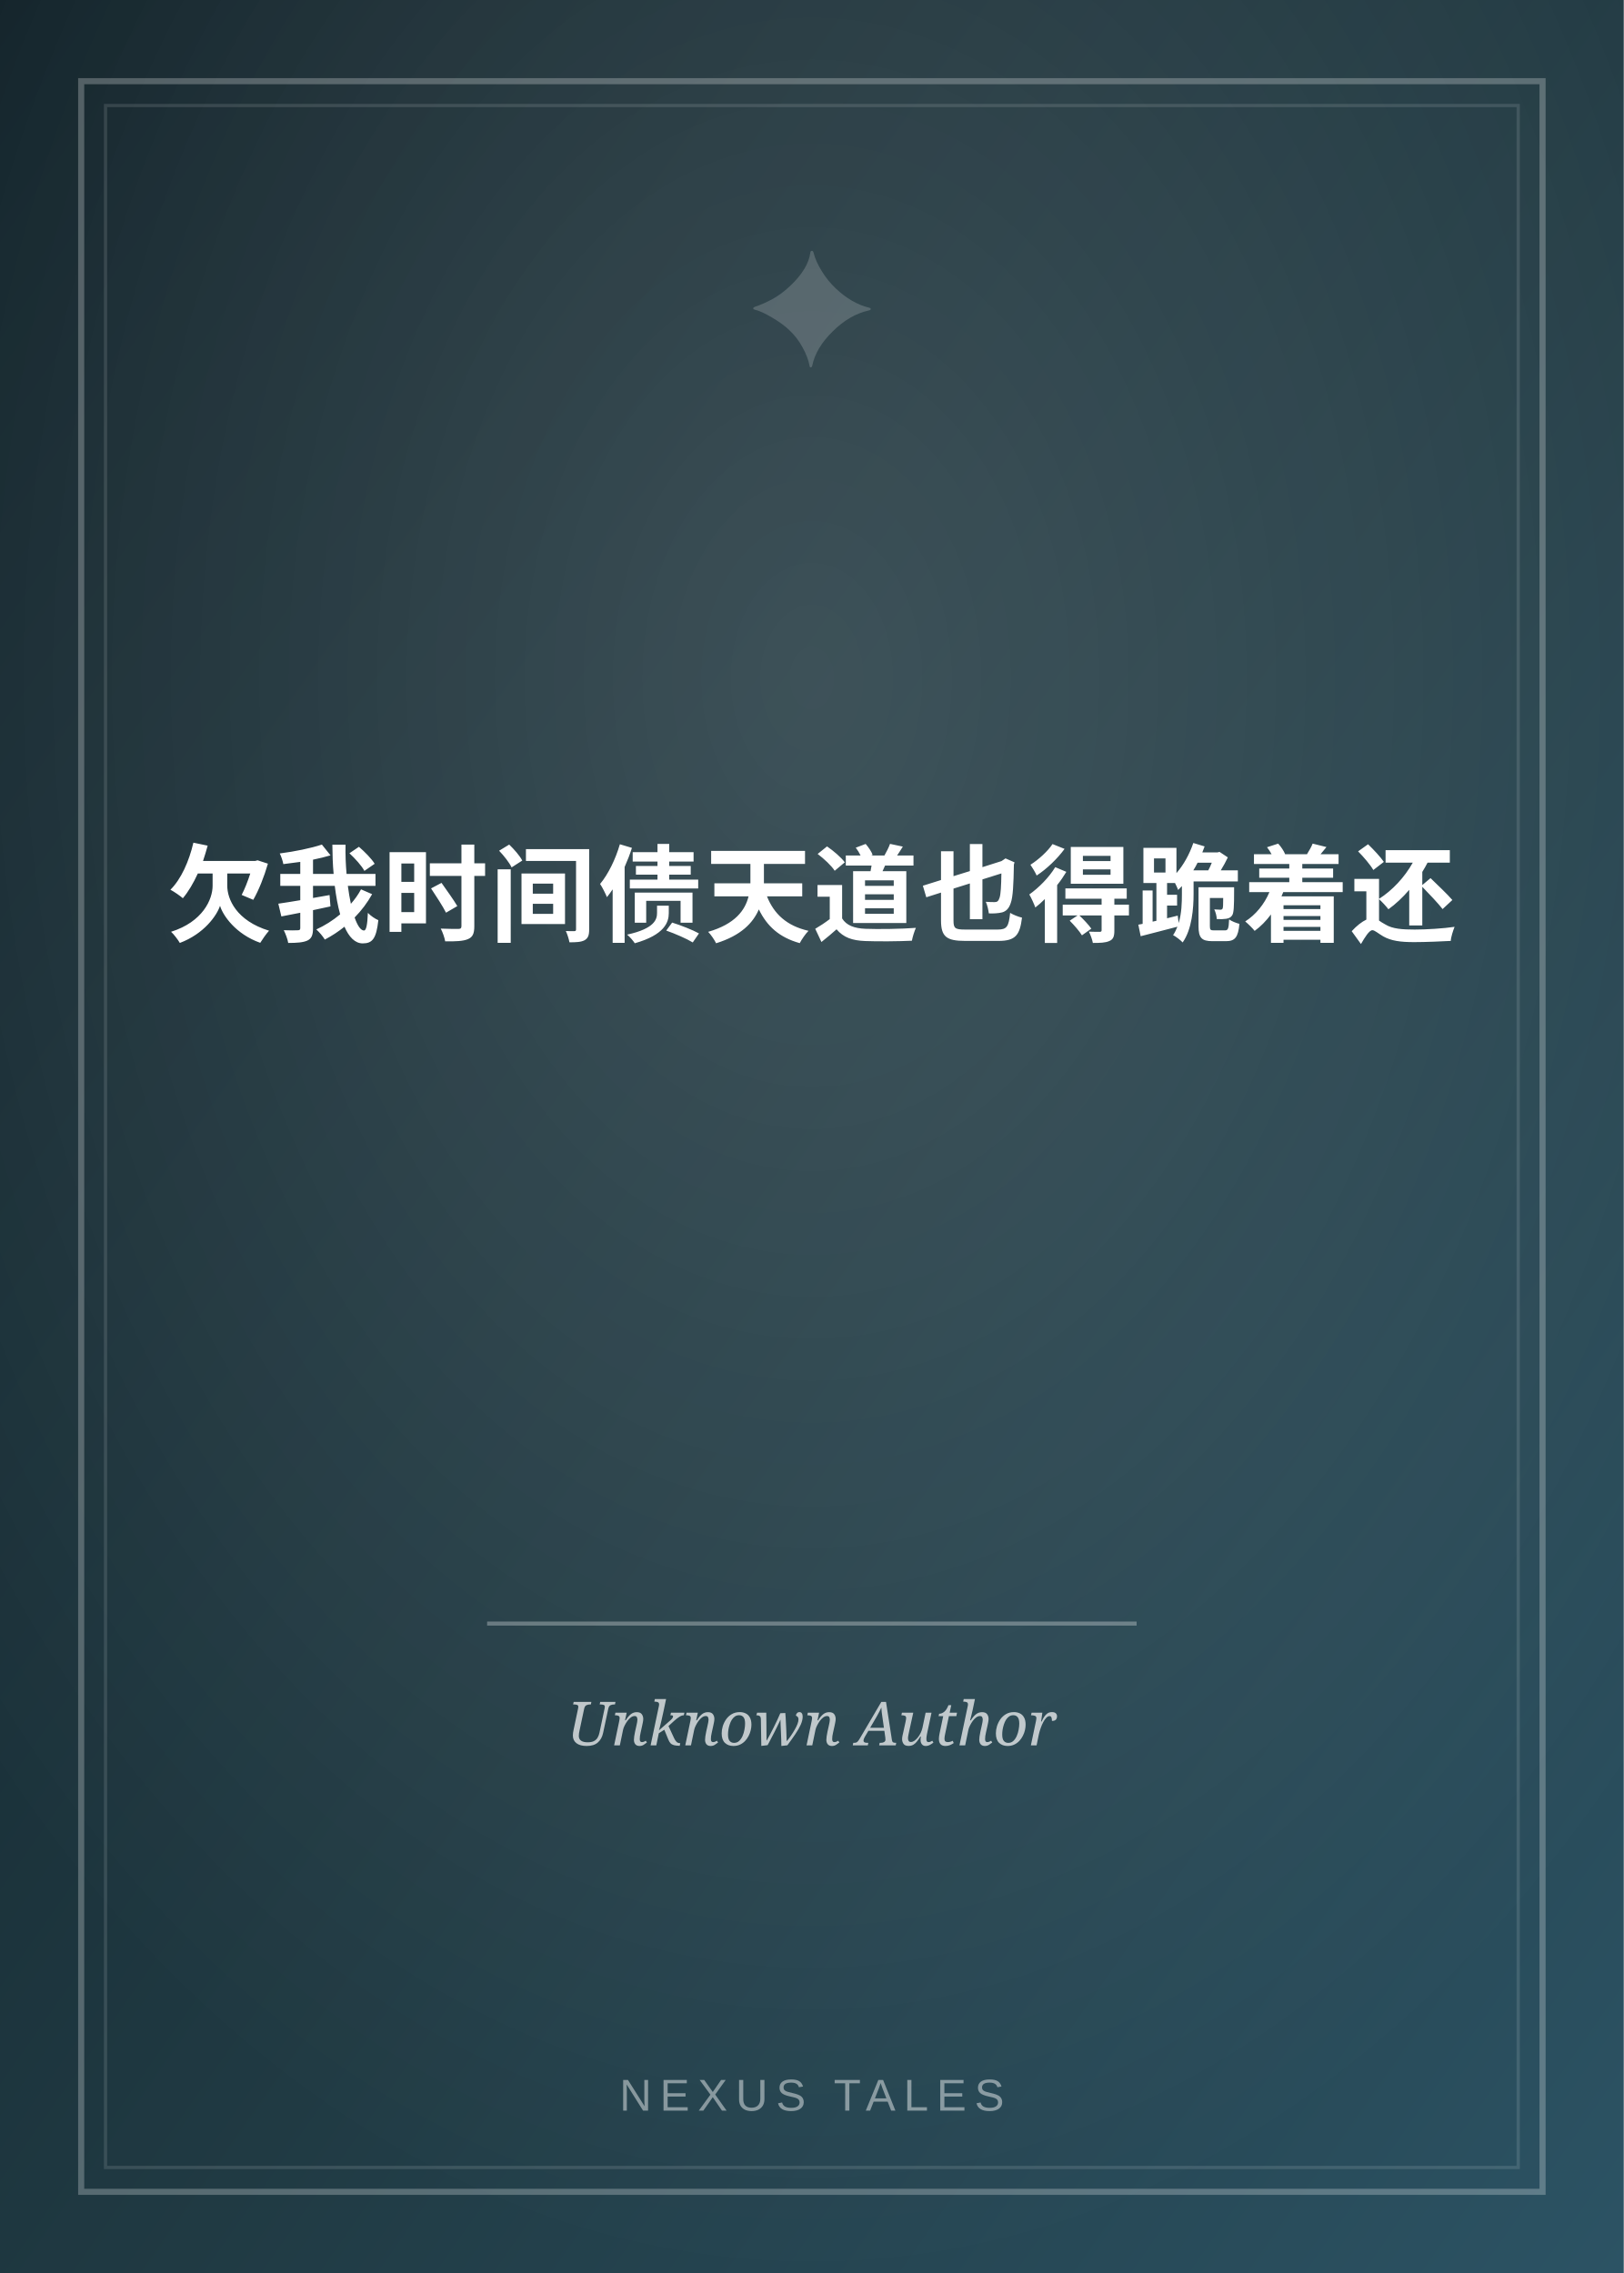
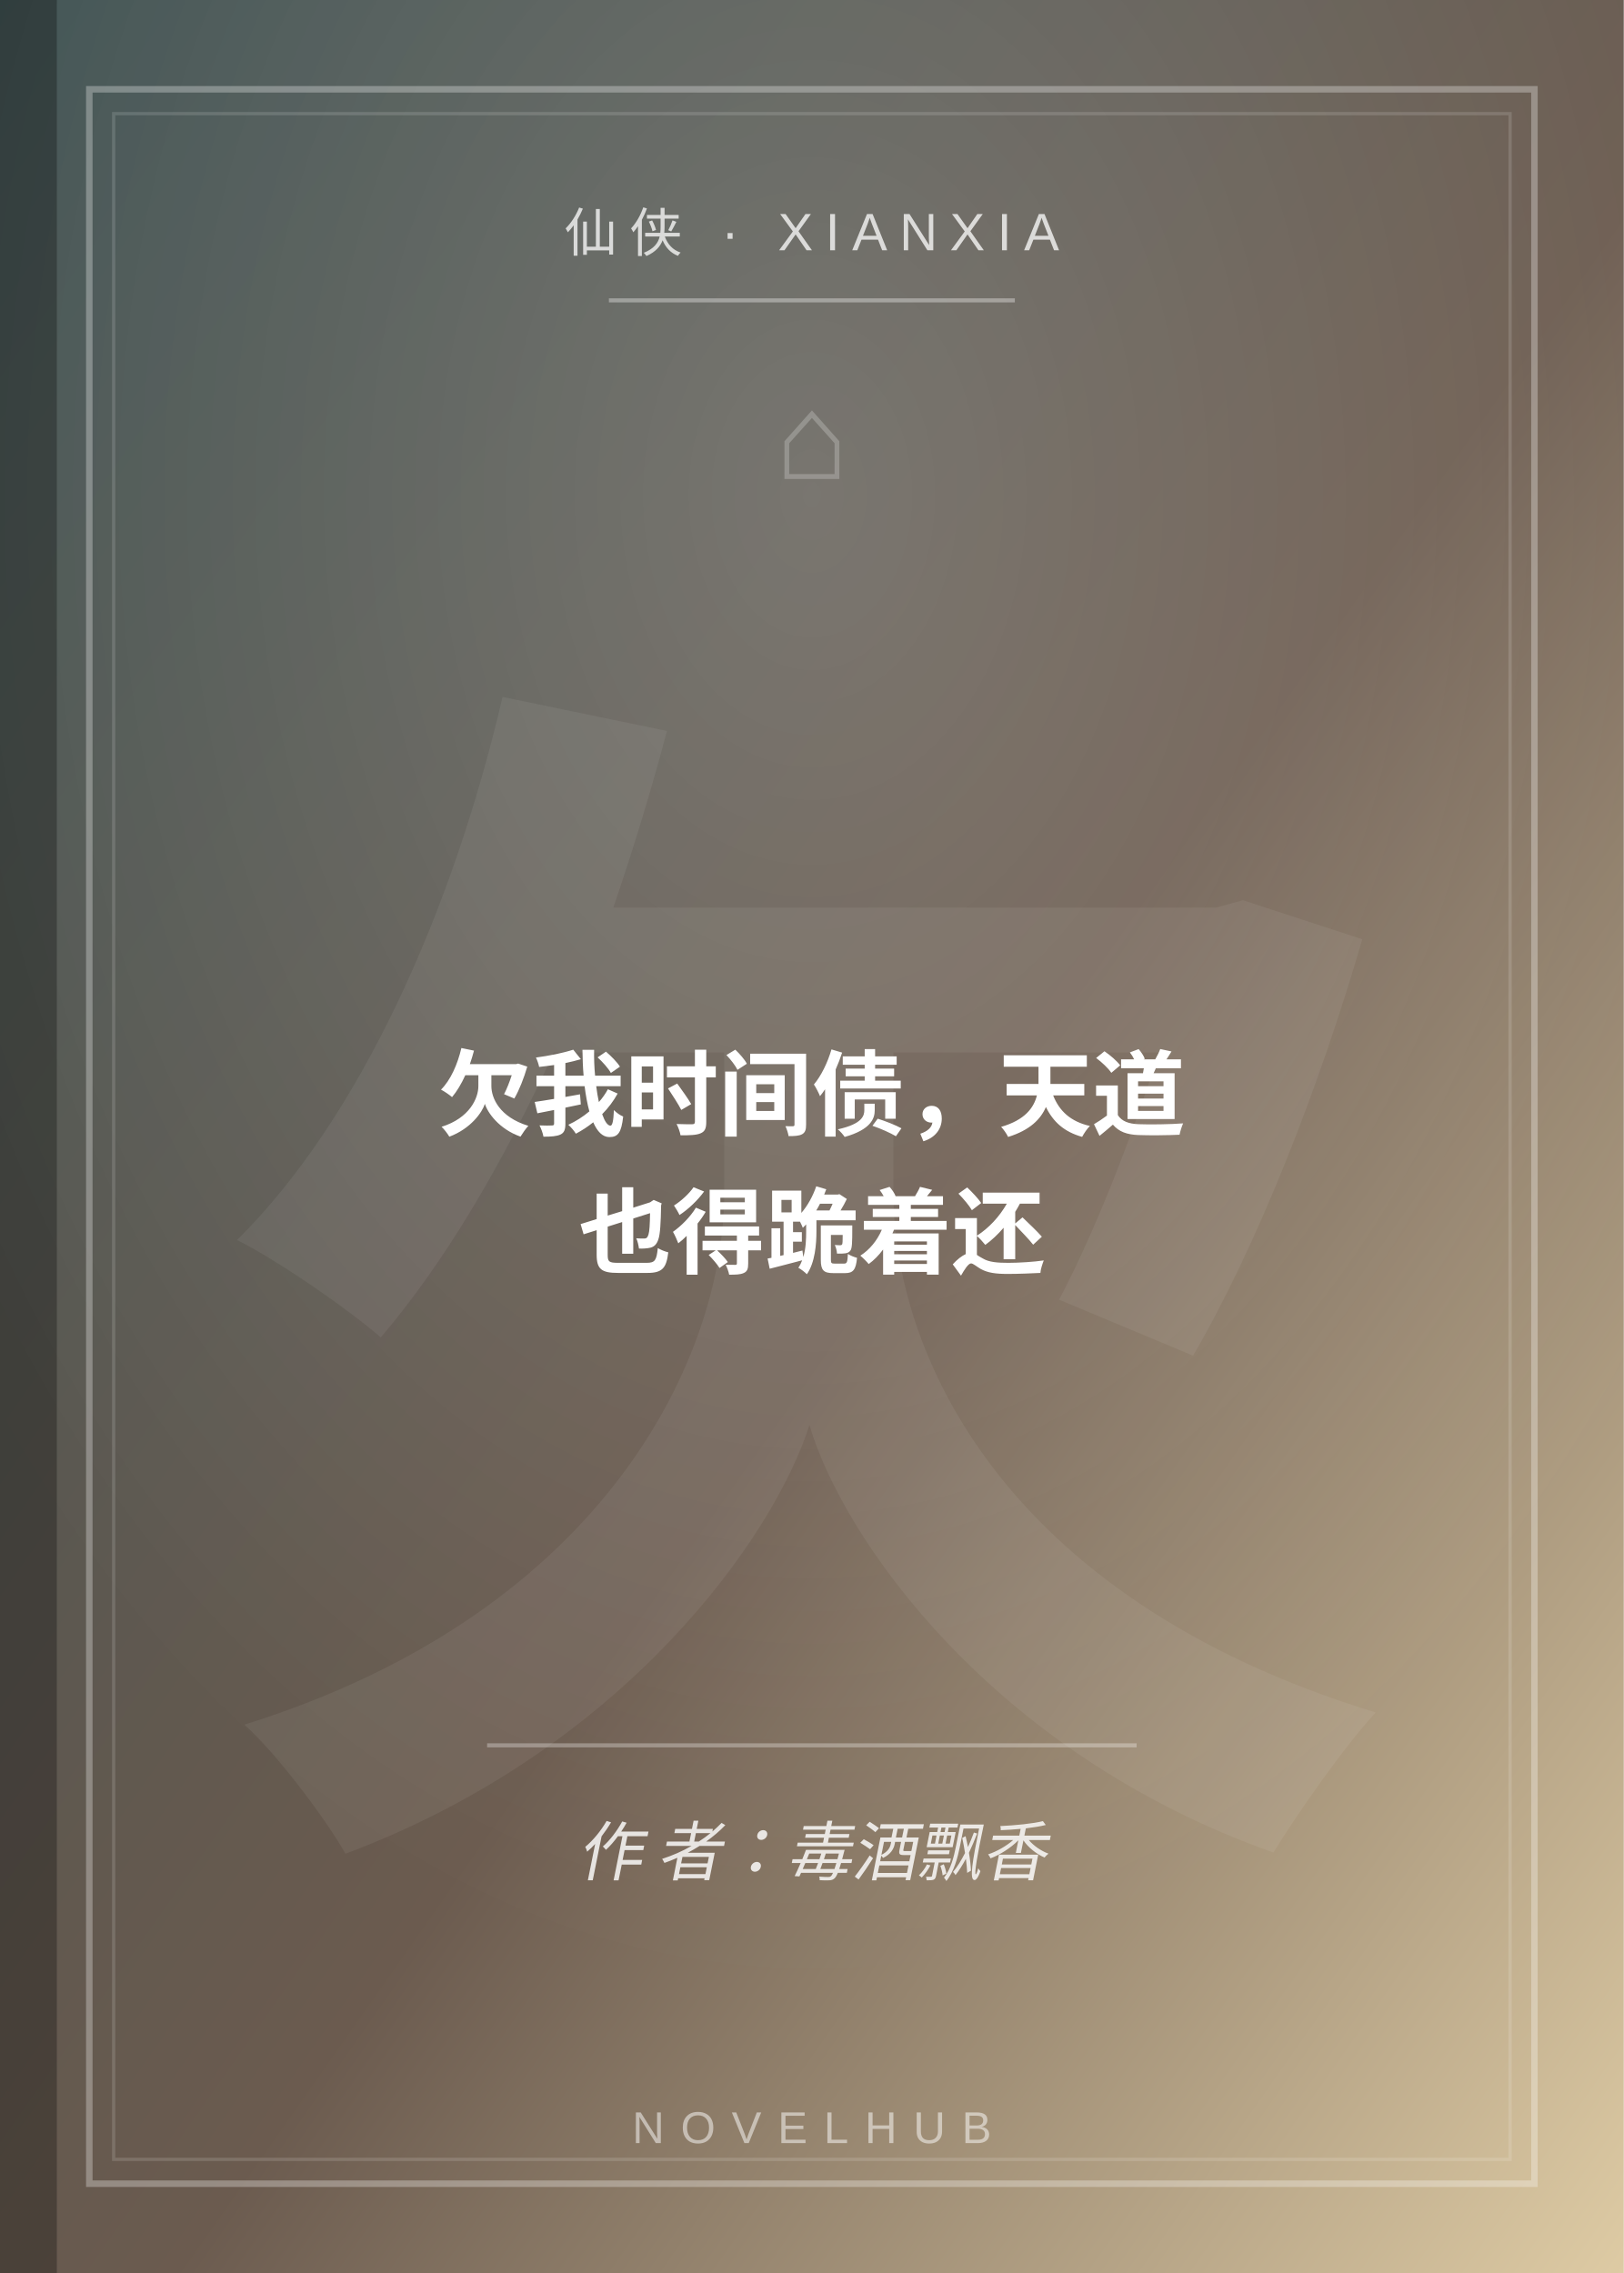
<svg xmlns="http://www.w3.org/2000/svg" width="400" height="560" viewBox="0 0 400 560">
  <defs>
    <linearGradient id="bg" x1="0%" y1="0%" x2="100%" y2="100%">
-       <stop offset="0%" style="stop-color:#0f2027" />
-       <stop offset="55%" style="stop-color:#203a43" />
-       <stop offset="100%" style="stop-color:#2c5364" />
+       <stop offset="0%" style="stop-color:#3e5151" />
+       <stop offset="55%" style="stop-color:#6b5b4f" />
+       <stop offset="100%" style="stop-color:#decba4" />
    </linearGradient>
-     <radialGradient id="glow" cx="50%" cy="30%" r="70%">
-       <stop offset="0%" style="stop-color:rgba(255,255,255,0.15)" />
+     <radialGradient id="glow" cx="50%" cy="22%" r="65%">
+       <stop offset="0%" style="stop-color:rgba(255,255,255,0.18)" />
      <stop offset="100%" style="stop-color:rgba(255,255,255,0)" />
    </radialGradient>
  </defs>
  <rect width="400" height="560" fill="url(#bg)" />
  <rect width="400" height="560" fill="url(#glow)" />
-   <rect x="20" y="20" width="360" height="520" fill="none" stroke="rgba(255,255,255,0.25)" stroke-width="1.5" />
-   <rect x="26" y="26" width="348" height="508" fill="none" stroke="rgba(255,255,255,0.12)" stroke-width="0.8" />
-   <text x="200" y="90" text-anchor="middle" font-size="40" fill="rgba(255,255,255,0.18)">✦</text>
-   <text x="200" y="230" text-anchor="middle" font-family="Georgia, serif" font-size="26" fill="#ffffff" font-weight="bold" letter-spacing="0.5">欠我时间债天道也得跪着还</text>
-   <line x1="120" y1="400" x2="280" y2="400" stroke="rgba(255,255,255,0.3)" stroke-width="1" />
-   <text x="200" y="430" text-anchor="middle" font-family="Georgia, serif" font-size="15" fill="rgba(255,255,255,0.7)" font-style="italic">Unknown Author</text>
-   <text x="200" y="520" text-anchor="middle" font-family="Arial, sans-serif" font-size="11" fill="rgba(255,255,255,0.45)" letter-spacing="2">NEXUS TALES</text>
+   <rect x="0" y="0" width="14" height="560" fill="rgba(0,0,0,0.28)" />
+   <text x="200" y="430" text-anchor="middle" font-size="300" fill="rgba(255,255,255,0.06)" font-family="serif" font-weight="bold">欠</text>
+   <rect x="22" y="22" width="356" height="516" fill="none" stroke="rgba(255,255,255,0.30)" stroke-width="1.6" />
+   <rect x="28" y="28" width="344" height="504" fill="none" stroke="rgba(255,255,255,0.14)" stroke-width="0.8" />
+   <text x="200" y="62" text-anchor="middle" font-family="Arial,sans-serif" font-size="13" fill="rgba(255,255,255,0.75)" letter-spacing="3">仙侠 · XIANXIA</text>
+   <line x1="150" y1="74" x2="250" y2="74" stroke="rgba(255,255,255,0.35)" stroke-width="1" />
+   <text x="200" y="118" text-anchor="middle" font-size="30" fill="rgba(255,255,255,0.22)">⌂</text>
+   <text x="200" y="278" text-anchor="middle" font-family="'PingFang SC','Microsoft YaHei',Georgia,serif" font-size="23" fill="#ffffff" font-weight="bold" style="text-shadow:0 2px 6px rgba(0,0,0,0.45)">欠我时间债，天道</text>
+   <text x="200" y="312" text-anchor="middle" font-family="'PingFang SC','Microsoft YaHei',Georgia,serif" font-size="23" fill="#ffffff" font-weight="bold" style="text-shadow:0 2px 6px rgba(0,0,0,0.45)">也得跪着还</text>
+   <line x1="120" y1="430" x2="280" y2="430" stroke="rgba(255,255,255,0.30)" stroke-width="1" />
+   <text x="200" y="462" text-anchor="middle" font-family="'PingFang SC','Microsoft YaHei',Georgia,serif" font-size="16" fill="rgba(255,255,255,0.82)" font-style="italic">作 者：毒酒飘香</text>
+   <text x="200" y="528" text-anchor="middle" font-family="Arial,sans-serif" font-size="11" fill="rgba(255,255,255,0.5)" letter-spacing="4">NOVELHUB</text>
</svg>
